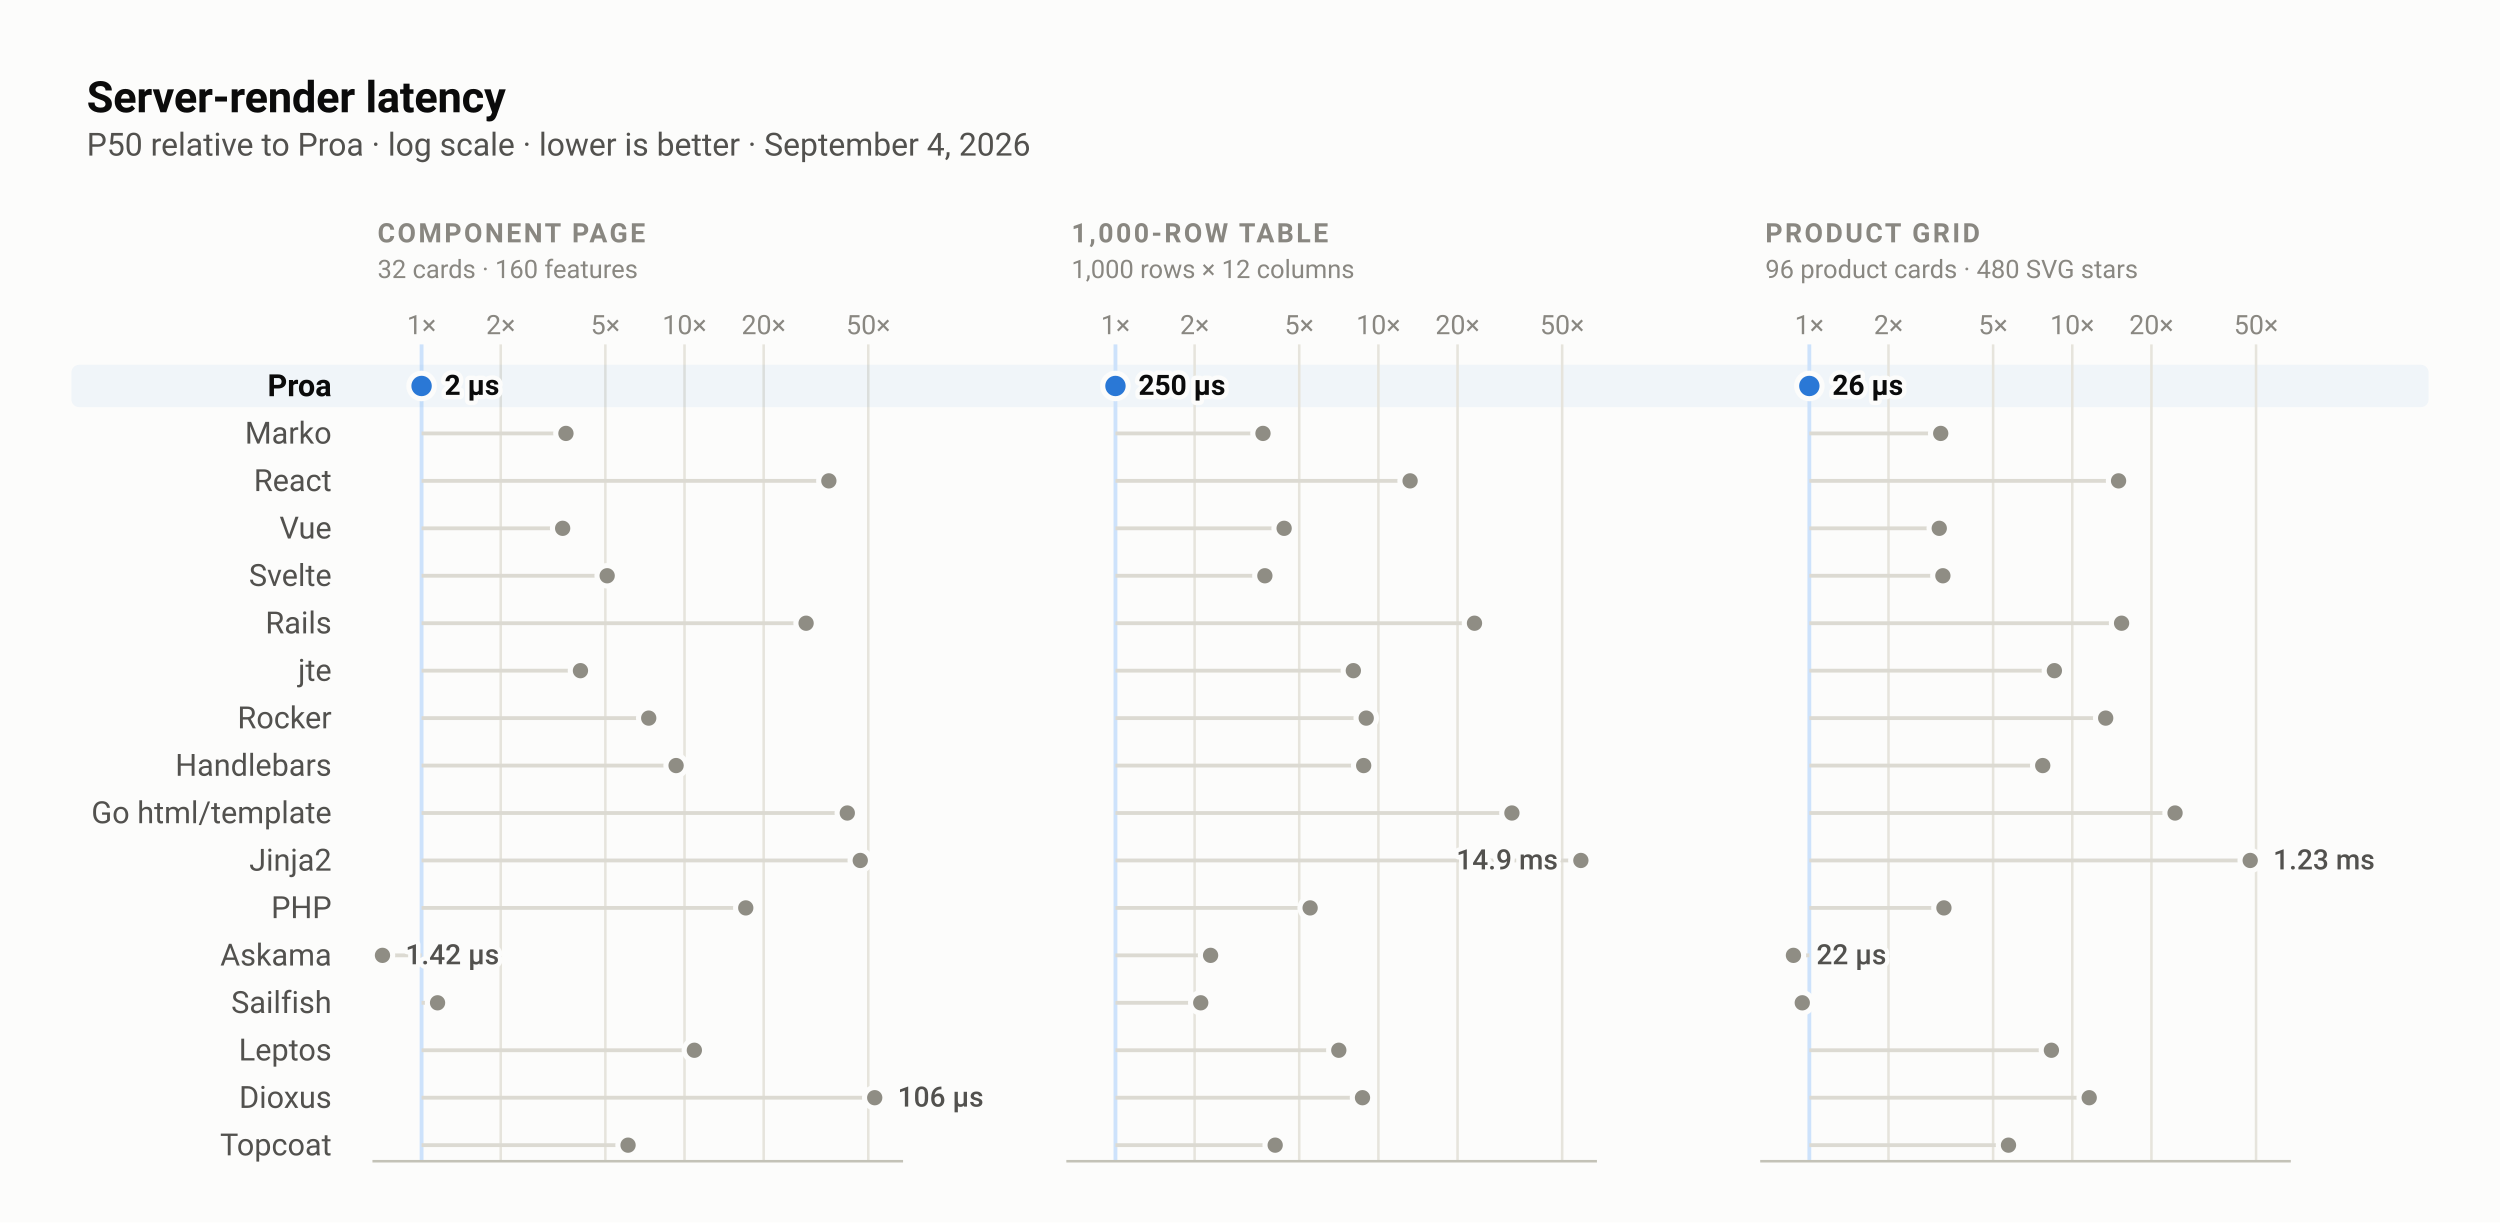
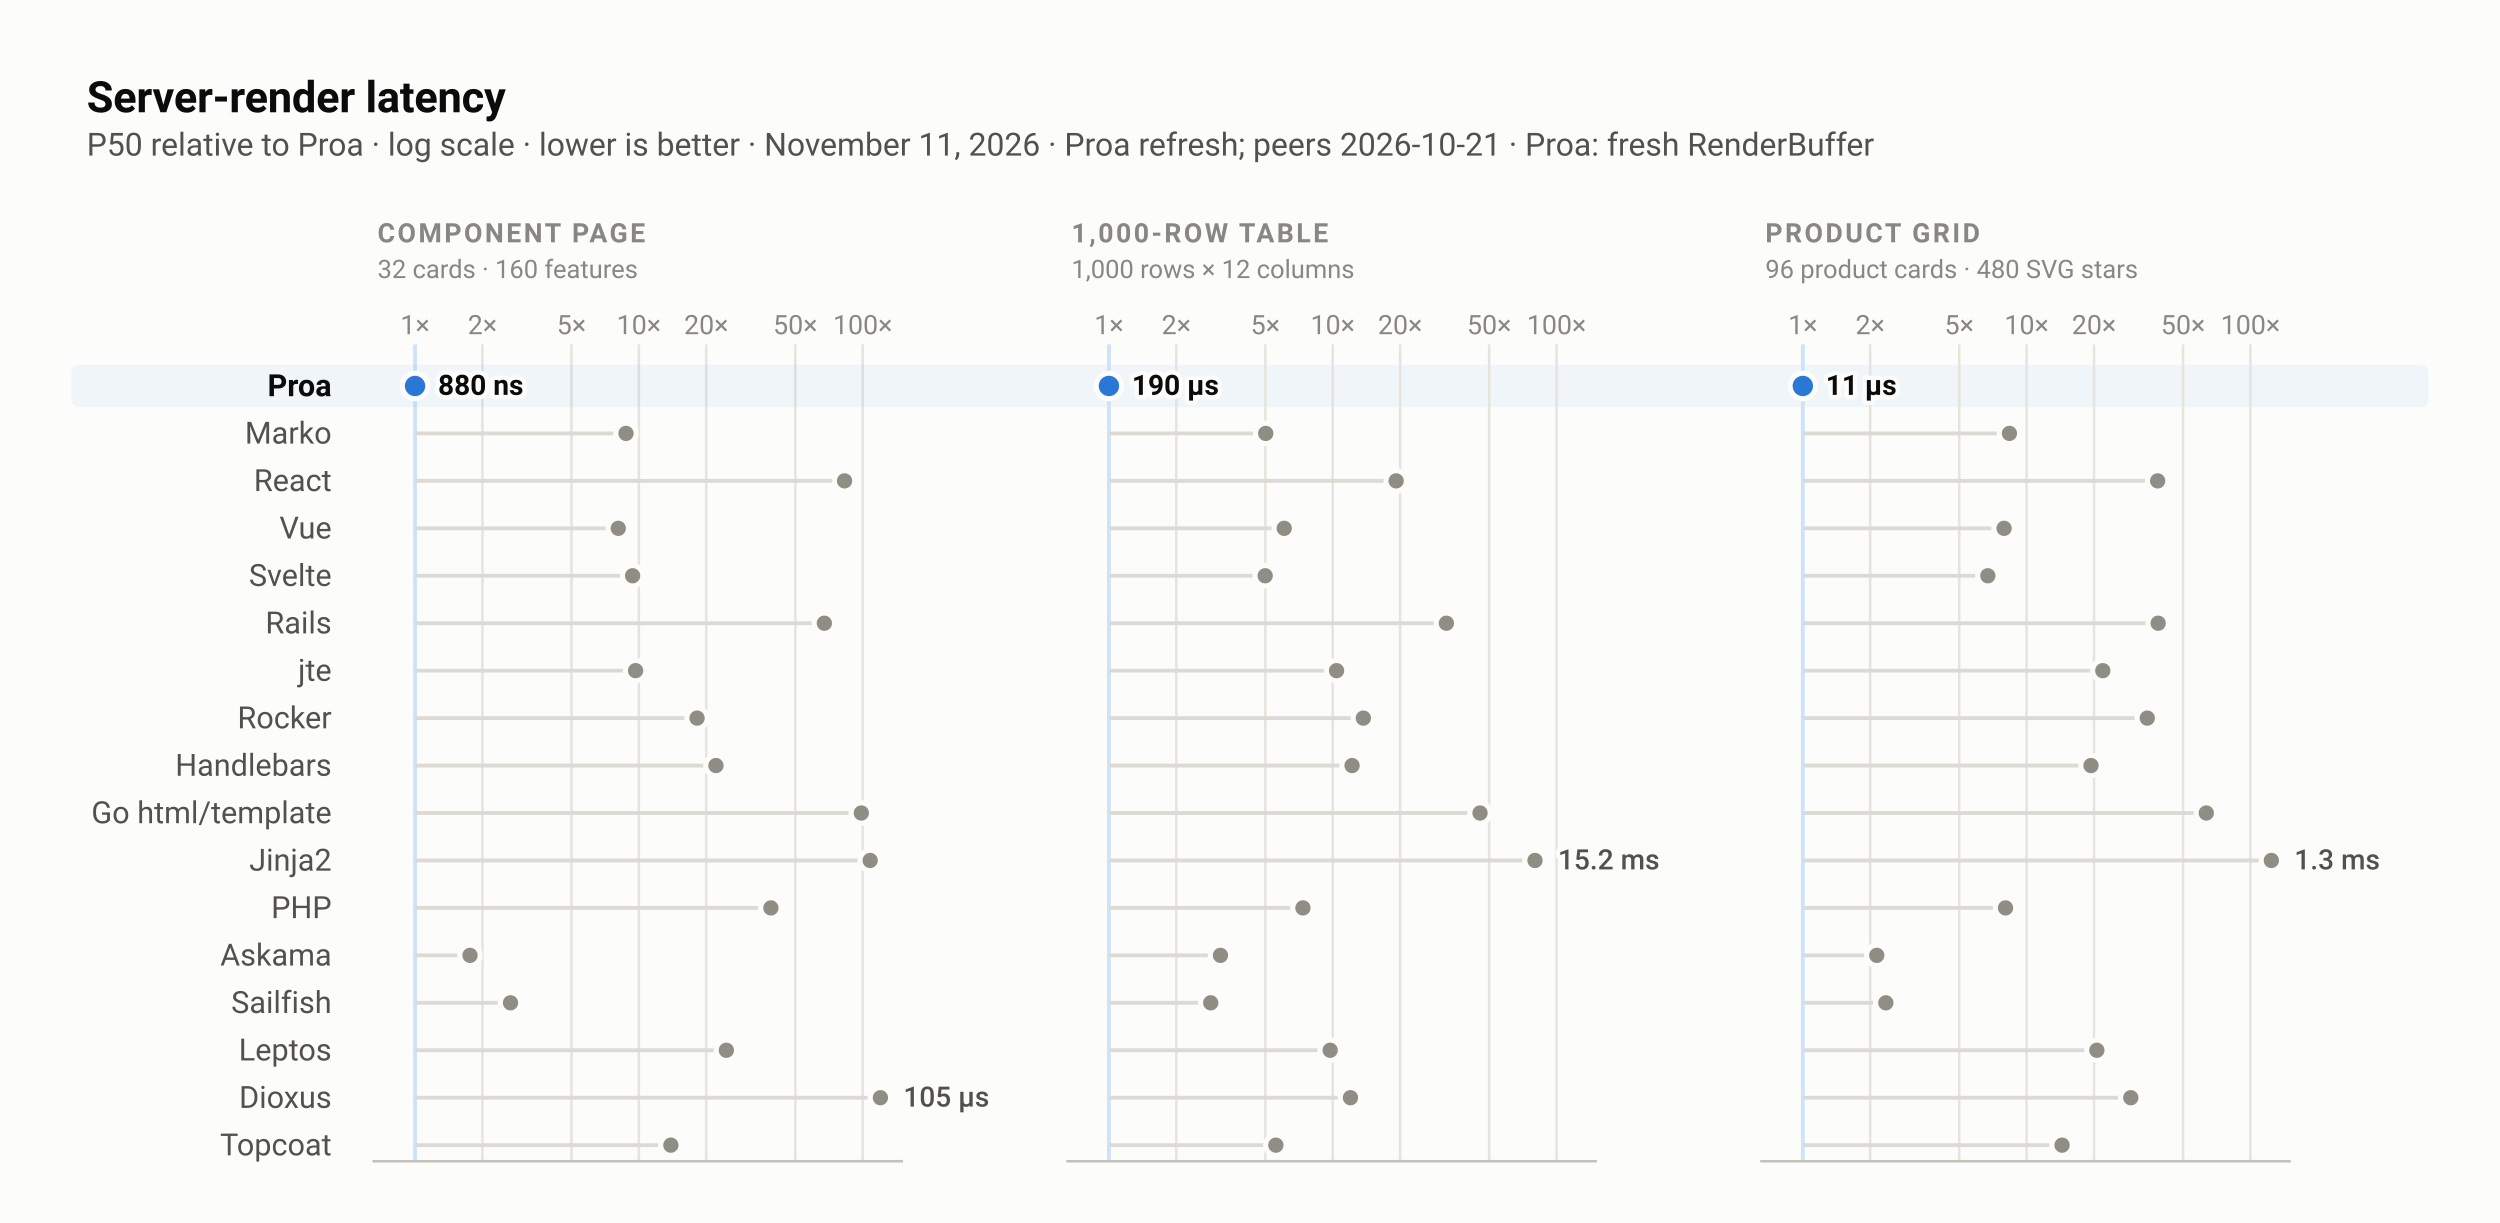
<svg xmlns="http://www.w3.org/2000/svg" width="980" height="479.2" viewBox="0 0 980 479.2" role="img" aria-labelledby="ttl dsc">
  <style>
  text { font-family: system-ui, -apple-system, "Segoe UI", Roboto, "Helvetica Neue", Arial, sans-serif; }
  .t   { font-size: 17px; font-weight: 600; fill: #0b0b0b; letter-spacing: -.005em; }
  .d   { font-size: 12.5px; font-weight: 400; fill: #52514e; }
  .eb  { font-size: 10.5px; font-weight: 600; fill: #898781; letter-spacing: .09em; }
  .cat { font-size: 12px; font-weight: 400; fill: #52514e; }
  .catb{ font-size: 12px; font-weight: 600; fill: #0b0b0b; }
  .lg  { font-size: 12px; font-weight: 400; fill: #52514e; }
  .tick{ font-size: 10.5px; font-weight: 400; fill: #898781; font-variant-numeric: tabular-nums; }
  .val { font-size: 11px; font-weight: 500; fill: #52514e; font-variant-numeric: tabular-nums;
         paint-order: stroke; stroke: #fcfcfb; stroke-width: 3.5px; stroke-linejoin: round; }
  .valb{ font-size: 11px; font-weight: 600; fill: #0b0b0b; font-variant-numeric: tabular-nums;
         paint-order: stroke; stroke: #fcfcfb; stroke-width: 3.5px; stroke-linejoin: round; }
  .valw{ font-size: 11px; font-weight: 600; fill: #fcfcfb; font-variant-numeric: tabular-nums; }
  .note{ font-size: 10px; font-weight: 400; fill: #898781; }
  .mono{ font-family: ui-monospace, SFMono-Regular, "SF Mono", Menlo, Consolas, monospace; }
  .end { text-anchor: end; }
  .mid { text-anchor: middle; }
</style>
  <rect width="980" height="479.2" fill="#fcfcfb" />
  <text x="34" y="44" class="t">Server-render latency</text>
-   <text x="34" y="61" class="d">P50 relative to Proa · log scale · lower is better · September 4, 2026</text>
+   <text x="34" y="61" class="d">P50 relative to Proa · log scale · lower is better · November 11, 2026 · Proa refresh; peers 2026-10-21 · Proa: fresh RenderBuffer</text>
  <text x="148" y="95" class="eb">COMPONENT PAGE</text>
  <text x="148" y="109" class="note">32 cards · 160 features</text>
-   <path d="M165.26 135L165.26 455.2" stroke="#cde2fb" stroke-width="1.5" />
-   <text x="165.26" y="131" class="tick mid">1×</text>
-   <path d="M196.29 135L196.29 455.2" stroke="#e6e4dc" stroke-width="1" />
-   <text x="196.29" y="131" class="tick mid">2×</text>
-   <path d="M237.3 135L237.3 455.2" stroke="#e6e4dc" stroke-width="1" />
-   <text x="237.3" y="131" class="tick mid">5×</text>
-   <path d="M268.33 135L268.33 455.2" stroke="#e6e4dc" stroke-width="1" />
-   <text x="268.33" y="131" class="tick mid">10×</text>
-   <path d="M299.36 135L299.36 455.2" stroke="#e6e4dc" stroke-width="1" />
-   <text x="299.36" y="131" class="tick mid">20×</text>
-   <path d="M340.37 135L340.37 455.2" stroke="#e6e4dc" stroke-width="1" />
-   <text x="340.37" y="131" class="tick mid">50×</text>
+   <path d="M162.7 135L162.7 455.2" stroke="#cde2fb" stroke-width="1.5" />
+   <text x="162.7" y="131" class="tick mid">1×</text>
+   <path d="M189.11 135L189.11 455.2" stroke="#e6e4dc" stroke-width="1" />
+   <text x="189.11" y="131" class="tick mid">2×</text>
+   <path d="M224.02 135L224.02 455.2" stroke="#e6e4dc" stroke-width="1" />
+   <text x="224.02" y="131" class="tick mid">5×</text>
+   <path d="M250.43 135L250.43 455.2" stroke="#e6e4dc" stroke-width="1" />
+   <text x="250.43" y="131" class="tick mid">10×</text>
+   <path d="M276.85 135L276.85 455.2" stroke="#e6e4dc" stroke-width="1" />
+   <text x="276.85" y="131" class="tick mid">20×</text>
+   <path d="M311.76 135L311.76 455.2" stroke="#e6e4dc" stroke-width="1" />
+   <text x="311.76" y="131" class="tick mid">50×</text>
+   <path d="M338.17 135L338.17 455.2" stroke="#e6e4dc" stroke-width="1" />
+   <text x="338.17" y="131" class="tick mid">100×</text>
  <path d="M146 455.2L354 455.2" stroke="#c3c2b7" stroke-width="1" />
  <rect x="28" y="143" width="924" height="16.6" rx="3" fill="#2a78d6" opacity=".055" />
  <text x="130" y="155.3" class="catb end">Proa</text>
-   <circle cx="165.26" cy="151.3" r="5" fill="#2a78d6" stroke="#fcfcfb" stroke-width="2" />
+   <circle cx="162.7" cy="151.3" r="5" fill="#2a78d6" stroke="#fcfcfb" stroke-width="2" />
  <text x="130" y="173.9" class="cat end">Marko</text>
-   <path d="M165.26 169.9L221.85 169.9" stroke="#dcdad2" stroke-width="1.5" />
-   <circle cx="221.85" cy="169.9" r="4" fill="#8f8d84" stroke="#fcfcfb" stroke-width="2" />
+   <path d="M162.7 169.9L245.39 169.9" stroke="#dcdad2" stroke-width="1.5" />
+   <circle cx="245.39" cy="169.9" r="4" fill="#8f8d84" stroke="#fcfcfb" stroke-width="2" />
  <text x="130" y="192.5" class="cat end">React</text>
-   <path d="M165.26 188.5L324.91 188.5" stroke="#dcdad2" stroke-width="1.5" />
-   <circle cx="324.91" cy="188.5" r="4" fill="#8f8d84" stroke="#fcfcfb" stroke-width="2" />
+   <path d="M162.7 188.5L331.07 188.5" stroke="#dcdad2" stroke-width="1.5" />
+   <circle cx="331.07" cy="188.5" r="4" fill="#8f8d84" stroke="#fcfcfb" stroke-width="2" />
  <text x="130" y="211.1" class="cat end">Vue</text>
-   <path d="M165.26 207.1L220.56 207.1" stroke="#dcdad2" stroke-width="1.5" />
-   <circle cx="220.56" cy="207.1" r="4" fill="#8f8d84" stroke="#fcfcfb" stroke-width="2" />
+   <path d="M162.7 207.1L242.36 207.1" stroke="#dcdad2" stroke-width="1.5" />
+   <circle cx="242.36" cy="207.1" r="4" fill="#8f8d84" stroke="#fcfcfb" stroke-width="2" />
  <text x="130" y="229.7" class="cat end">Svelte</text>
-   <path d="M165.26 225.7L238.01 225.7" stroke="#dcdad2" stroke-width="1.5" />
-   <circle cx="238.01" cy="225.7" r="4" fill="#8f8d84" stroke="#fcfcfb" stroke-width="2" />
+   <path d="M162.7 225.7L247.99 225.7" stroke="#dcdad2" stroke-width="1.5" />
+   <circle cx="247.99" cy="225.7" r="4" fill="#8f8d84" stroke="#fcfcfb" stroke-width="2" />
  <text x="130" y="248.3" class="cat end">Rails</text>
-   <path d="M165.26 244.3L315.99 244.3" stroke="#dcdad2" stroke-width="1.5" />
-   <circle cx="315.99" cy="244.3" r="4" fill="#8f8d84" stroke="#fcfcfb" stroke-width="2" />
+   <path d="M162.7 244.3L323.14 244.3" stroke="#dcdad2" stroke-width="1.5" />
+   <circle cx="323.14" cy="244.3" r="4" fill="#8f8d84" stroke="#fcfcfb" stroke-width="2" />
  <text x="130" y="266.9" class="cat end">jte</text>
-   <path d="M165.26 262.9L227.54 262.9" stroke="#dcdad2" stroke-width="1.5" />
-   <circle cx="227.54" cy="262.9" r="4" fill="#8f8d84" stroke="#fcfcfb" stroke-width="2" />
+   <path d="M162.7 262.9L249.15 262.9" stroke="#dcdad2" stroke-width="1.5" />
+   <circle cx="249.15" cy="262.9" r="4" fill="#8f8d84" stroke="#fcfcfb" stroke-width="2" />
  <text x="130" y="285.5" class="cat end">Rocker</text>
-   <path d="M165.26 281.5L254.3 281.5" stroke="#dcdad2" stroke-width="1.5" />
-   <circle cx="254.3" cy="281.5" r="4" fill="#8f8d84" stroke="#fcfcfb" stroke-width="2" />
+   <path d="M162.7 281.5L273.25 281.5" stroke="#dcdad2" stroke-width="1.5" />
+   <circle cx="273.25" cy="281.5" r="4" fill="#8f8d84" stroke="#fcfcfb" stroke-width="2" />
  <text x="130" y="304.1" class="cat end">Handlebars</text>
-   <path d="M165.26 300.1L265.03 300.1" stroke="#dcdad2" stroke-width="1.5" />
-   <circle cx="265.03" cy="300.1" r="4" fill="#8f8d84" stroke="#fcfcfb" stroke-width="2" />
+   <path d="M162.7 300.1L280.65 300.1" stroke="#dcdad2" stroke-width="1.5" />
+   <circle cx="280.65" cy="300.1" r="4" fill="#8f8d84" stroke="#fcfcfb" stroke-width="2" />
  <text x="130" y="322.7" class="cat end">Go html/template</text>
-   <path d="M165.26 318.7L332.14 318.7" stroke="#dcdad2" stroke-width="1.5" />
-   <circle cx="332.14" cy="318.7" r="4" fill="#8f8d84" stroke="#fcfcfb" stroke-width="2" />
+   <path d="M162.7 318.7L337.63 318.7" stroke="#dcdad2" stroke-width="1.5" />
+   <circle cx="337.63" cy="318.7" r="4" fill="#8f8d84" stroke="#fcfcfb" stroke-width="2" />
  <text x="130" y="341.3" class="cat end">Jinja2</text>
-   <path d="M165.26 337.3L337.22 337.3" stroke="#dcdad2" stroke-width="1.5" />
-   <circle cx="337.22" cy="337.3" r="4" fill="#8f8d84" stroke="#fcfcfb" stroke-width="2" />
+   <path d="M162.7 337.3L341.1 337.3" stroke="#dcdad2" stroke-width="1.5" />
+   <circle cx="341.1" cy="337.3" r="4" fill="#8f8d84" stroke="#fcfcfb" stroke-width="2" />
  <text x="130" y="359.9" class="cat end">PHP</text>
-   <path d="M165.26 355.9L292.34 355.9" stroke="#dcdad2" stroke-width="1.5" />
-   <circle cx="292.34" cy="355.9" r="4" fill="#8f8d84" stroke="#fcfcfb" stroke-width="2" />
+   <path d="M162.7 355.9L302.19 355.9" stroke="#dcdad2" stroke-width="1.5" />
+   <circle cx="302.19" cy="355.9" r="4" fill="#8f8d84" stroke="#fcfcfb" stroke-width="2" />
  <text x="130" y="378.5" class="cat end">Askama</text>
-   <path d="M165.26 374.5L149.93 374.5" stroke="#dcdad2" stroke-width="1.5" />
-   <circle cx="149.93" cy="374.5" r="4" fill="#8f8d84" stroke="#fcfcfb" stroke-width="2" />
+   <path d="M162.7 374.5L184.24 374.5" stroke="#dcdad2" stroke-width="1.5" />
+   <circle cx="184.24" cy="374.5" r="4" fill="#8f8d84" stroke="#fcfcfb" stroke-width="2" />
  <text x="130" y="397.1" class="cat end">Sailfish</text>
-   <path d="M165.26 393.1L171.52 393.1" stroke="#dcdad2" stroke-width="1.5" />
-   <circle cx="171.52" cy="393.1" r="4" fill="#8f8d84" stroke="#fcfcfb" stroke-width="2" />
+   <path d="M162.7 393.1L200.12 393.1" stroke="#dcdad2" stroke-width="1.5" />
+   <circle cx="200.12" cy="393.1" r="4" fill="#8f8d84" stroke="#fcfcfb" stroke-width="2" />
  <text x="130" y="415.7" class="cat end">Leptos</text>
-   <path d="M165.26 411.7L272.19 411.7" stroke="#dcdad2" stroke-width="1.5" />
-   <circle cx="272.19" cy="411.7" r="4" fill="#8f8d84" stroke="#fcfcfb" stroke-width="2" />
+   <path d="M162.7 411.7L284.73 411.7" stroke="#dcdad2" stroke-width="1.5" />
+   <circle cx="284.73" cy="411.7" r="4" fill="#8f8d84" stroke="#fcfcfb" stroke-width="2" />
  <text x="130" y="434.3" class="cat end">Dioxus</text>
-   <path d="M165.26 430.3L342.89 430.3" stroke="#dcdad2" stroke-width="1.5" />
-   <circle cx="342.89" cy="430.3" r="4" fill="#8f8d84" stroke="#fcfcfb" stroke-width="2" />
+   <path d="M162.7 430.3L345.12 430.3" stroke="#dcdad2" stroke-width="1.5" />
+   <circle cx="345.12" cy="430.3" r="4" fill="#8f8d84" stroke="#fcfcfb" stroke-width="2" />
  <text x="130" y="452.9" class="cat end">Topcoat</text>
-   <path d="M165.26 448.9L246.2 448.9" stroke="#dcdad2" stroke-width="1.5" />
-   <circle cx="246.2" cy="448.9" r="4" fill="#8f8d84" stroke="#fcfcfb" stroke-width="2" />
-   <text x="174.26" y="154.8" class="valb">2 µs</text>
-   <text x="158.93" y="378" class="val">1.42 µs</text>
-   <text x="351.89" y="433.8" class="val">106 µs</text>
+   <path d="M162.7 448.9L262.98 448.9" stroke="#dcdad2" stroke-width="1.5" />
+   <circle cx="262.98" cy="448.9" r="4" fill="#8f8d84" stroke="#fcfcfb" stroke-width="2" />
+   <text x="171.7" y="154.8" class="valb">880 ns</text>
+   <text x="354.12" y="433.8" class="val">105 µs</text>
  <text x="420" y="95" class="eb">1,000-ROW TABLE</text>
  <text x="420" y="109" class="note">1,000 rows × 12 columns</text>
-   <path d="M437.26 135L437.26 455.2" stroke="#cde2fb" stroke-width="1.5" />
-   <text x="437.26" y="131" class="tick mid">1×</text>
-   <path d="M468.29 135L468.29 455.2" stroke="#e6e4dc" stroke-width="1" />
-   <text x="468.29" y="131" class="tick mid">2×</text>
-   <path d="M509.3 135L509.3 455.2" stroke="#e6e4dc" stroke-width="1" />
-   <text x="509.3" y="131" class="tick mid">5×</text>
-   <path d="M540.33 135L540.33 455.2" stroke="#e6e4dc" stroke-width="1" />
-   <text x="540.33" y="131" class="tick mid">10×</text>
-   <path d="M571.36 135L571.36 455.2" stroke="#e6e4dc" stroke-width="1" />
-   <text x="571.36" y="131" class="tick mid">20×</text>
-   <path d="M612.37 135L612.37 455.2" stroke="#e6e4dc" stroke-width="1" />
-   <text x="612.37" y="131" class="tick mid">50×</text>
+   <path d="M434.7 135L434.7 455.2" stroke="#cde2fb" stroke-width="1.5" />
+   <text x="434.7" y="131" class="tick mid">1×</text>
+   <path d="M461.11 135L461.11 455.2" stroke="#e6e4dc" stroke-width="1" />
+   <text x="461.11" y="131" class="tick mid">2×</text>
+   <path d="M496.02 135L496.02 455.2" stroke="#e6e4dc" stroke-width="1" />
+   <text x="496.02" y="131" class="tick mid">5×</text>
+   <path d="M522.43 135L522.43 455.2" stroke="#e6e4dc" stroke-width="1" />
+   <text x="522.43" y="131" class="tick mid">10×</text>
+   <path d="M548.85 135L548.85 455.2" stroke="#e6e4dc" stroke-width="1" />
+   <text x="548.85" y="131" class="tick mid">20×</text>
+   <path d="M583.76 135L583.76 455.2" stroke="#e6e4dc" stroke-width="1" />
+   <text x="583.76" y="131" class="tick mid">50×</text>
+   <path d="M610.17 135L610.17 455.2" stroke="#e6e4dc" stroke-width="1" />
+   <text x="610.17" y="131" class="tick mid">100×</text>
  <path d="M418 455.2L626 455.2" stroke="#c3c2b7" stroke-width="1" />
-   <circle cx="437.26" cy="151.3" r="5" fill="#2a78d6" stroke="#fcfcfb" stroke-width="2" />
-   <path d="M437.26 169.9L495.09 169.9" stroke="#dcdad2" stroke-width="1.5" />
-   <circle cx="495.09" cy="169.9" r="4" fill="#8f8d84" stroke="#fcfcfb" stroke-width="2" />
-   <path d="M437.26 188.5L552.76 188.5" stroke="#dcdad2" stroke-width="1.5" />
-   <circle cx="552.76" cy="188.5" r="4" fill="#8f8d84" stroke="#fcfcfb" stroke-width="2" />
-   <path d="M437.26 207.1L503.38 207.1" stroke="#dcdad2" stroke-width="1.5" />
-   <circle cx="503.38" cy="207.1" r="4" fill="#8f8d84" stroke="#fcfcfb" stroke-width="2" />
-   <path d="M437.26 225.7L495.83 225.7" stroke="#dcdad2" stroke-width="1.5" />
-   <circle cx="495.83" cy="225.7" r="4" fill="#8f8d84" stroke="#fcfcfb" stroke-width="2" />
-   <path d="M437.26 244.3L578 244.3" stroke="#dcdad2" stroke-width="1.5" />
-   <circle cx="578" cy="244.3" r="4" fill="#8f8d84" stroke="#fcfcfb" stroke-width="2" />
-   <path d="M437.26 262.9L530.51 262.9" stroke="#dcdad2" stroke-width="1.5" />
-   <circle cx="530.51" cy="262.9" r="4" fill="#8f8d84" stroke="#fcfcfb" stroke-width="2" />
-   <path d="M437.26 281.5L535.56 281.5" stroke="#dcdad2" stroke-width="1.5" />
-   <circle cx="535.56" cy="281.5" r="4" fill="#8f8d84" stroke="#fcfcfb" stroke-width="2" />
-   <path d="M437.26 300.1L534.56 300.1" stroke="#dcdad2" stroke-width="1.5" />
-   <circle cx="534.56" cy="300.1" r="4" fill="#8f8d84" stroke="#fcfcfb" stroke-width="2" />
-   <path d="M437.26 318.7L592.67 318.7" stroke="#dcdad2" stroke-width="1.5" />
-   <circle cx="592.67" cy="318.7" r="4" fill="#8f8d84" stroke="#fcfcfb" stroke-width="2" />
-   <path d="M437.26 337.3L619.7 337.3" stroke="#dcdad2" stroke-width="1.5" />
-   <circle cx="619.7" cy="337.3" r="4" fill="#8f8d84" stroke="#fcfcfb" stroke-width="2" />
-   <path d="M437.26 355.9L513.57 355.9" stroke="#dcdad2" stroke-width="1.5" />
-   <circle cx="513.57" cy="355.9" r="4" fill="#8f8d84" stroke="#fcfcfb" stroke-width="2" />
-   <path d="M437.26 374.5L474.55 374.5" stroke="#dcdad2" stroke-width="1.5" />
-   <circle cx="474.55" cy="374.5" r="4" fill="#8f8d84" stroke="#fcfcfb" stroke-width="2" />
-   <path d="M437.26 393.1L470.69 393.1" stroke="#dcdad2" stroke-width="1.5" />
-   <circle cx="470.69" cy="393.1" r="4" fill="#8f8d84" stroke="#fcfcfb" stroke-width="2" />
-   <path d="M437.26 411.7L524.81 411.7" stroke="#dcdad2" stroke-width="1.5" />
-   <circle cx="524.81" cy="411.7" r="4" fill="#8f8d84" stroke="#fcfcfb" stroke-width="2" />
-   <path d="M437.26 430.3L534.1 430.3" stroke="#dcdad2" stroke-width="1.5" />
-   <circle cx="534.1" cy="430.3" r="4" fill="#8f8d84" stroke="#fcfcfb" stroke-width="2" />
-   <path d="M437.26 448.9L499.87 448.9" stroke="#dcdad2" stroke-width="1.5" />
-   <circle cx="499.87" cy="448.9" r="4" fill="#8f8d84" stroke="#fcfcfb" stroke-width="2" />
-   <text x="446.26" y="154.8" class="valb">250 µs</text>
-   <text x="610.7" y="340.8" class="val end">14.9 ms</text>
+   <circle cx="434.7" cy="151.3" r="5" fill="#2a78d6" stroke="#fcfcfb" stroke-width="2" />
+   <path d="M434.7 169.9L496.17 169.9" stroke="#dcdad2" stroke-width="1.5" />
+   <circle cx="496.17" cy="169.9" r="4" fill="#8f8d84" stroke="#fcfcfb" stroke-width="2" />
+   <path d="M434.7 188.5L547.29 188.5" stroke="#dcdad2" stroke-width="1.5" />
+   <circle cx="547.29" cy="188.5" r="4" fill="#8f8d84" stroke="#fcfcfb" stroke-width="2" />
+   <path d="M434.7 207.1L503.41 207.1" stroke="#dcdad2" stroke-width="1.5" />
+   <circle cx="503.41" cy="207.1" r="4" fill="#8f8d84" stroke="#fcfcfb" stroke-width="2" />
+   <path d="M434.7 225.7L495.95 225.7" stroke="#dcdad2" stroke-width="1.5" />
+   <circle cx="495.95" cy="225.7" r="4" fill="#8f8d84" stroke="#fcfcfb" stroke-width="2" />
+   <path d="M434.7 244.3L566.99 244.3" stroke="#dcdad2" stroke-width="1.5" />
+   <circle cx="566.99" cy="244.3" r="4" fill="#8f8d84" stroke="#fcfcfb" stroke-width="2" />
+   <path d="M434.7 262.9L523.93 262.9" stroke="#dcdad2" stroke-width="1.5" />
+   <circle cx="523.93" cy="262.9" r="4" fill="#8f8d84" stroke="#fcfcfb" stroke-width="2" />
+   <path d="M434.7 281.5L534.43 281.5" stroke="#dcdad2" stroke-width="1.5" />
+   <circle cx="534.43" cy="281.5" r="4" fill="#8f8d84" stroke="#fcfcfb" stroke-width="2" />
+   <path d="M434.7 300.1L530.01 300.1" stroke="#dcdad2" stroke-width="1.5" />
+   <circle cx="530.01" cy="300.1" r="4" fill="#8f8d84" stroke="#fcfcfb" stroke-width="2" />
+   <path d="M434.7 318.7L580.17 318.7" stroke="#dcdad2" stroke-width="1.5" />
+   <circle cx="580.17" cy="318.7" r="4" fill="#8f8d84" stroke="#fcfcfb" stroke-width="2" />
+   <path d="M434.7 337.3L601.72 337.3" stroke="#dcdad2" stroke-width="1.5" />
+   <circle cx="601.72" cy="337.3" r="4" fill="#8f8d84" stroke="#fcfcfb" stroke-width="2" />
+   <path d="M434.7 355.9L510.75 355.9" stroke="#dcdad2" stroke-width="1.5" />
+   <circle cx="510.75" cy="355.9" r="4" fill="#8f8d84" stroke="#fcfcfb" stroke-width="2" />
+   <path d="M434.7 374.5L478.42 374.5" stroke="#dcdad2" stroke-width="1.5" />
+   <circle cx="478.42" cy="374.5" r="4" fill="#8f8d84" stroke="#fcfcfb" stroke-width="2" />
+   <path d="M434.7 393.1L474.6 393.1" stroke="#dcdad2" stroke-width="1.5" />
+   <circle cx="474.6" cy="393.1" r="4" fill="#8f8d84" stroke="#fcfcfb" stroke-width="2" />
+   <path d="M434.7 411.7L521.43 411.7" stroke="#dcdad2" stroke-width="1.5" />
+   <circle cx="521.43" cy="411.7" r="4" fill="#8f8d84" stroke="#fcfcfb" stroke-width="2" />
+   <path d="M434.7 430.3L529.38 430.3" stroke="#dcdad2" stroke-width="1.5" />
+   <circle cx="529.38" cy="430.3" r="4" fill="#8f8d84" stroke="#fcfcfb" stroke-width="2" />
+   <path d="M434.7 448.9L500.14 448.9" stroke="#dcdad2" stroke-width="1.5" />
+   <circle cx="500.14" cy="448.9" r="4" fill="#8f8d84" stroke="#fcfcfb" stroke-width="2" />
+   <text x="443.7" y="154.8" class="valb">190 µs</text>
+   <text x="610.72" y="340.8" class="val">15.2 ms</text>
  <text x="692" y="95" class="eb">PRODUCT GRID</text>
  <text x="692" y="109" class="note">96 product cards · 480 SVG stars</text>
-   <path d="M709.26 135L709.26 455.2" stroke="#cde2fb" stroke-width="1.5" />
-   <text x="709.26" y="131" class="tick mid">1×</text>
-   <path d="M740.29 135L740.29 455.2" stroke="#e6e4dc" stroke-width="1" />
-   <text x="740.29" y="131" class="tick mid">2×</text>
-   <path d="M781.3 135L781.3 455.2" stroke="#e6e4dc" stroke-width="1" />
-   <text x="781.3" y="131" class="tick mid">5×</text>
-   <path d="M812.33 135L812.33 455.2" stroke="#e6e4dc" stroke-width="1" />
-   <text x="812.33" y="131" class="tick mid">10×</text>
-   <path d="M843.36 135L843.36 455.2" stroke="#e6e4dc" stroke-width="1" />
-   <text x="843.36" y="131" class="tick mid">20×</text>
-   <path d="M884.37 135L884.37 455.2" stroke="#e6e4dc" stroke-width="1" />
-   <text x="884.37" y="131" class="tick mid">50×</text>
+   <path d="M706.7 135L706.7 455.2" stroke="#cde2fb" stroke-width="1.5" />
+   <text x="706.7" y="131" class="tick mid">1×</text>
+   <path d="M733.11 135L733.11 455.2" stroke="#e6e4dc" stroke-width="1" />
+   <text x="733.11" y="131" class="tick mid">2×</text>
+   <path d="M768.02 135L768.02 455.2" stroke="#e6e4dc" stroke-width="1" />
+   <text x="768.02" y="131" class="tick mid">5×</text>
+   <path d="M794.43 135L794.43 455.2" stroke="#e6e4dc" stroke-width="1" />
+   <text x="794.43" y="131" class="tick mid">10×</text>
+   <path d="M820.85 135L820.85 455.2" stroke="#e6e4dc" stroke-width="1" />
+   <text x="820.85" y="131" class="tick mid">20×</text>
+   <path d="M855.76 135L855.76 455.2" stroke="#e6e4dc" stroke-width="1" />
+   <text x="855.76" y="131" class="tick mid">50×</text>
+   <path d="M882.17 135L882.17 455.2" stroke="#e6e4dc" stroke-width="1" />
+   <text x="882.17" y="131" class="tick mid">100×</text>
  <path d="M690 455.2L898 455.2" stroke="#c3c2b7" stroke-width="1" />
-   <circle cx="709.26" cy="151.3" r="5" fill="#2a78d6" stroke="#fcfcfb" stroke-width="2" />
-   <path d="M709.26 169.9L760.76 169.9" stroke="#dcdad2" stroke-width="1.5" />
-   <circle cx="760.76" cy="169.9" r="4" fill="#8f8d84" stroke="#fcfcfb" stroke-width="2" />
-   <path d="M709.26 188.5L830.48 188.5" stroke="#dcdad2" stroke-width="1.5" />
-   <circle cx="830.48" cy="188.5" r="4" fill="#8f8d84" stroke="#fcfcfb" stroke-width="2" />
-   <path d="M709.26 207.1L760.19 207.1" stroke="#dcdad2" stroke-width="1.5" />
-   <circle cx="760.19" cy="207.1" r="4" fill="#8f8d84" stroke="#fcfcfb" stroke-width="2" />
-   <path d="M709.26 225.7L761.61 225.7" stroke="#dcdad2" stroke-width="1.5" />
-   <circle cx="761.61" cy="225.7" r="4" fill="#8f8d84" stroke="#fcfcfb" stroke-width="2" />
-   <path d="M709.26 244.3L831.66 244.3" stroke="#dcdad2" stroke-width="1.5" />
-   <circle cx="831.66" cy="244.3" r="4" fill="#8f8d84" stroke="#fcfcfb" stroke-width="2" />
-   <path d="M709.26 262.9L805.32 262.9" stroke="#dcdad2" stroke-width="1.5" />
-   <circle cx="805.32" cy="262.9" r="4" fill="#8f8d84" stroke="#fcfcfb" stroke-width="2" />
-   <path d="M709.26 281.5L825.43 281.5" stroke="#dcdad2" stroke-width="1.5" />
-   <circle cx="825.43" cy="281.5" r="4" fill="#8f8d84" stroke="#fcfcfb" stroke-width="2" />
-   <path d="M709.26 300.1L800.75 300.1" stroke="#dcdad2" stroke-width="1.5" />
-   <circle cx="800.75" cy="300.1" r="4" fill="#8f8d84" stroke="#fcfcfb" stroke-width="2" />
-   <path d="M709.26 318.7L852.62 318.7" stroke="#dcdad2" stroke-width="1.5" />
-   <circle cx="852.62" cy="318.7" r="4" fill="#8f8d84" stroke="#fcfcfb" stroke-width="2" />
-   <path d="M709.26 337.3L882.08 337.3" stroke="#dcdad2" stroke-width="1.5" />
-   <circle cx="882.08" cy="337.3" r="4" fill="#8f8d84" stroke="#fcfcfb" stroke-width="2" />
-   <path d="M709.26 355.9L762.02 355.9" stroke="#dcdad2" stroke-width="1.5" />
-   <circle cx="762.02" cy="355.9" r="4" fill="#8f8d84" stroke="#fcfcfb" stroke-width="2" />
-   <path d="M709.26 374.5L703.03 374.5" stroke="#dcdad2" stroke-width="1.5" />
-   <circle cx="703.03" cy="374.5" r="4" fill="#8f8d84" stroke="#fcfcfb" stroke-width="2" />
-   <path d="M709.26 393.1L706.49 393.1" stroke="#dcdad2" stroke-width="1.5" />
-   <circle cx="706.49" cy="393.1" r="4" fill="#8f8d84" stroke="#fcfcfb" stroke-width="2" />
-   <path d="M709.26 411.7L804.15 411.7" stroke="#dcdad2" stroke-width="1.5" />
-   <circle cx="804.15" cy="411.7" r="4" fill="#8f8d84" stroke="#fcfcfb" stroke-width="2" />
-   <path d="M709.26 430.3L818.97 430.3" stroke="#dcdad2" stroke-width="1.5" />
-   <circle cx="818.97" cy="430.3" r="4" fill="#8f8d84" stroke="#fcfcfb" stroke-width="2" />
-   <path d="M709.26 448.9L787.33 448.9" stroke="#dcdad2" stroke-width="1.5" />
-   <circle cx="787.33" cy="448.9" r="4" fill="#8f8d84" stroke="#fcfcfb" stroke-width="2" />
-   <text x="718.26" y="154.8" class="valb">26 µs</text>
-   <text x="712.03" y="378" class="val">22 µs</text>
-   <text x="891.08" y="340.8" class="val">1.23 ms</text>
+   <circle cx="706.7" cy="151.3" r="5" fill="#2a78d6" stroke="#fcfcfb" stroke-width="2" />
+   <path d="M706.7 169.9L787.7 169.9" stroke="#dcdad2" stroke-width="1.5" />
+   <circle cx="787.7" cy="169.9" r="4" fill="#8f8d84" stroke="#fcfcfb" stroke-width="2" />
+   <path d="M706.7 188.5L845.8 188.5" stroke="#dcdad2" stroke-width="1.5" />
+   <circle cx="845.8" cy="188.5" r="4" fill="#8f8d84" stroke="#fcfcfb" stroke-width="2" />
+   <path d="M706.7 207.1L785.6 207.1" stroke="#dcdad2" stroke-width="1.5" />
+   <circle cx="785.6" cy="207.1" r="4" fill="#8f8d84" stroke="#fcfcfb" stroke-width="2" />
+   <path d="M706.7 225.7L779.23 225.7" stroke="#dcdad2" stroke-width="1.5" />
+   <circle cx="779.23" cy="225.7" r="4" fill="#8f8d84" stroke="#fcfcfb" stroke-width="2" />
+   <path d="M706.7 244.3L846 244.3" stroke="#dcdad2" stroke-width="1.5" />
+   <circle cx="846" cy="244.3" r="4" fill="#8f8d84" stroke="#fcfcfb" stroke-width="2" />
+   <path d="M706.7 262.9L824.3 262.9" stroke="#dcdad2" stroke-width="1.5" />
+   <circle cx="824.3" cy="262.9" r="4" fill="#8f8d84" stroke="#fcfcfb" stroke-width="2" />
+   <path d="M706.7 281.5L841.73 281.5" stroke="#dcdad2" stroke-width="1.5" />
+   <circle cx="841.73" cy="281.5" r="4" fill="#8f8d84" stroke="#fcfcfb" stroke-width="2" />
+   <path d="M706.7 300.1L819.68 300.1" stroke="#dcdad2" stroke-width="1.5" />
+   <circle cx="819.68" cy="300.1" r="4" fill="#8f8d84" stroke="#fcfcfb" stroke-width="2" />
+   <path d="M706.7 318.7L864.87 318.7" stroke="#dcdad2" stroke-width="1.5" />
+   <circle cx="864.87" cy="318.7" r="4" fill="#8f8d84" stroke="#fcfcfb" stroke-width="2" />
+   <path d="M706.7 337.3L890.37 337.3" stroke="#dcdad2" stroke-width="1.5" />
+   <circle cx="890.37" cy="337.3" r="4" fill="#8f8d84" stroke="#fcfcfb" stroke-width="2" />
+   <path d="M706.7 355.9L786.17 355.9" stroke="#dcdad2" stroke-width="1.5" />
+   <circle cx="786.17" cy="355.9" r="4" fill="#8f8d84" stroke="#fcfcfb" stroke-width="2" />
+   <path d="M706.7 374.5L735.69 374.5" stroke="#dcdad2" stroke-width="1.5" />
+   <circle cx="735.69" cy="374.5" r="4" fill="#8f8d84" stroke="#fcfcfb" stroke-width="2" />
+   <path d="M706.7 393.1L739.25 393.1" stroke="#dcdad2" stroke-width="1.5" />
+   <circle cx="739.25" cy="393.1" r="4" fill="#8f8d84" stroke="#fcfcfb" stroke-width="2" />
+   <path d="M706.7 411.7L821.97 411.7" stroke="#dcdad2" stroke-width="1.5" />
+   <circle cx="821.97" cy="411.7" r="4" fill="#8f8d84" stroke="#fcfcfb" stroke-width="2" />
+   <path d="M706.7 430.3L835.27 430.3" stroke="#dcdad2" stroke-width="1.5" />
+   <circle cx="835.27" cy="430.3" r="4" fill="#8f8d84" stroke="#fcfcfb" stroke-width="2" />
+   <path d="M706.7 448.9L808.33 448.9" stroke="#dcdad2" stroke-width="1.5" />
+   <circle cx="808.33" cy="448.9" r="4" fill="#8f8d84" stroke="#fcfcfb" stroke-width="2" />
+   <text x="715.7" y="154.8" class="valb">11 µs</text>
+   <text x="899.37" y="340.8" class="val">1.3 ms</text>
</svg>
